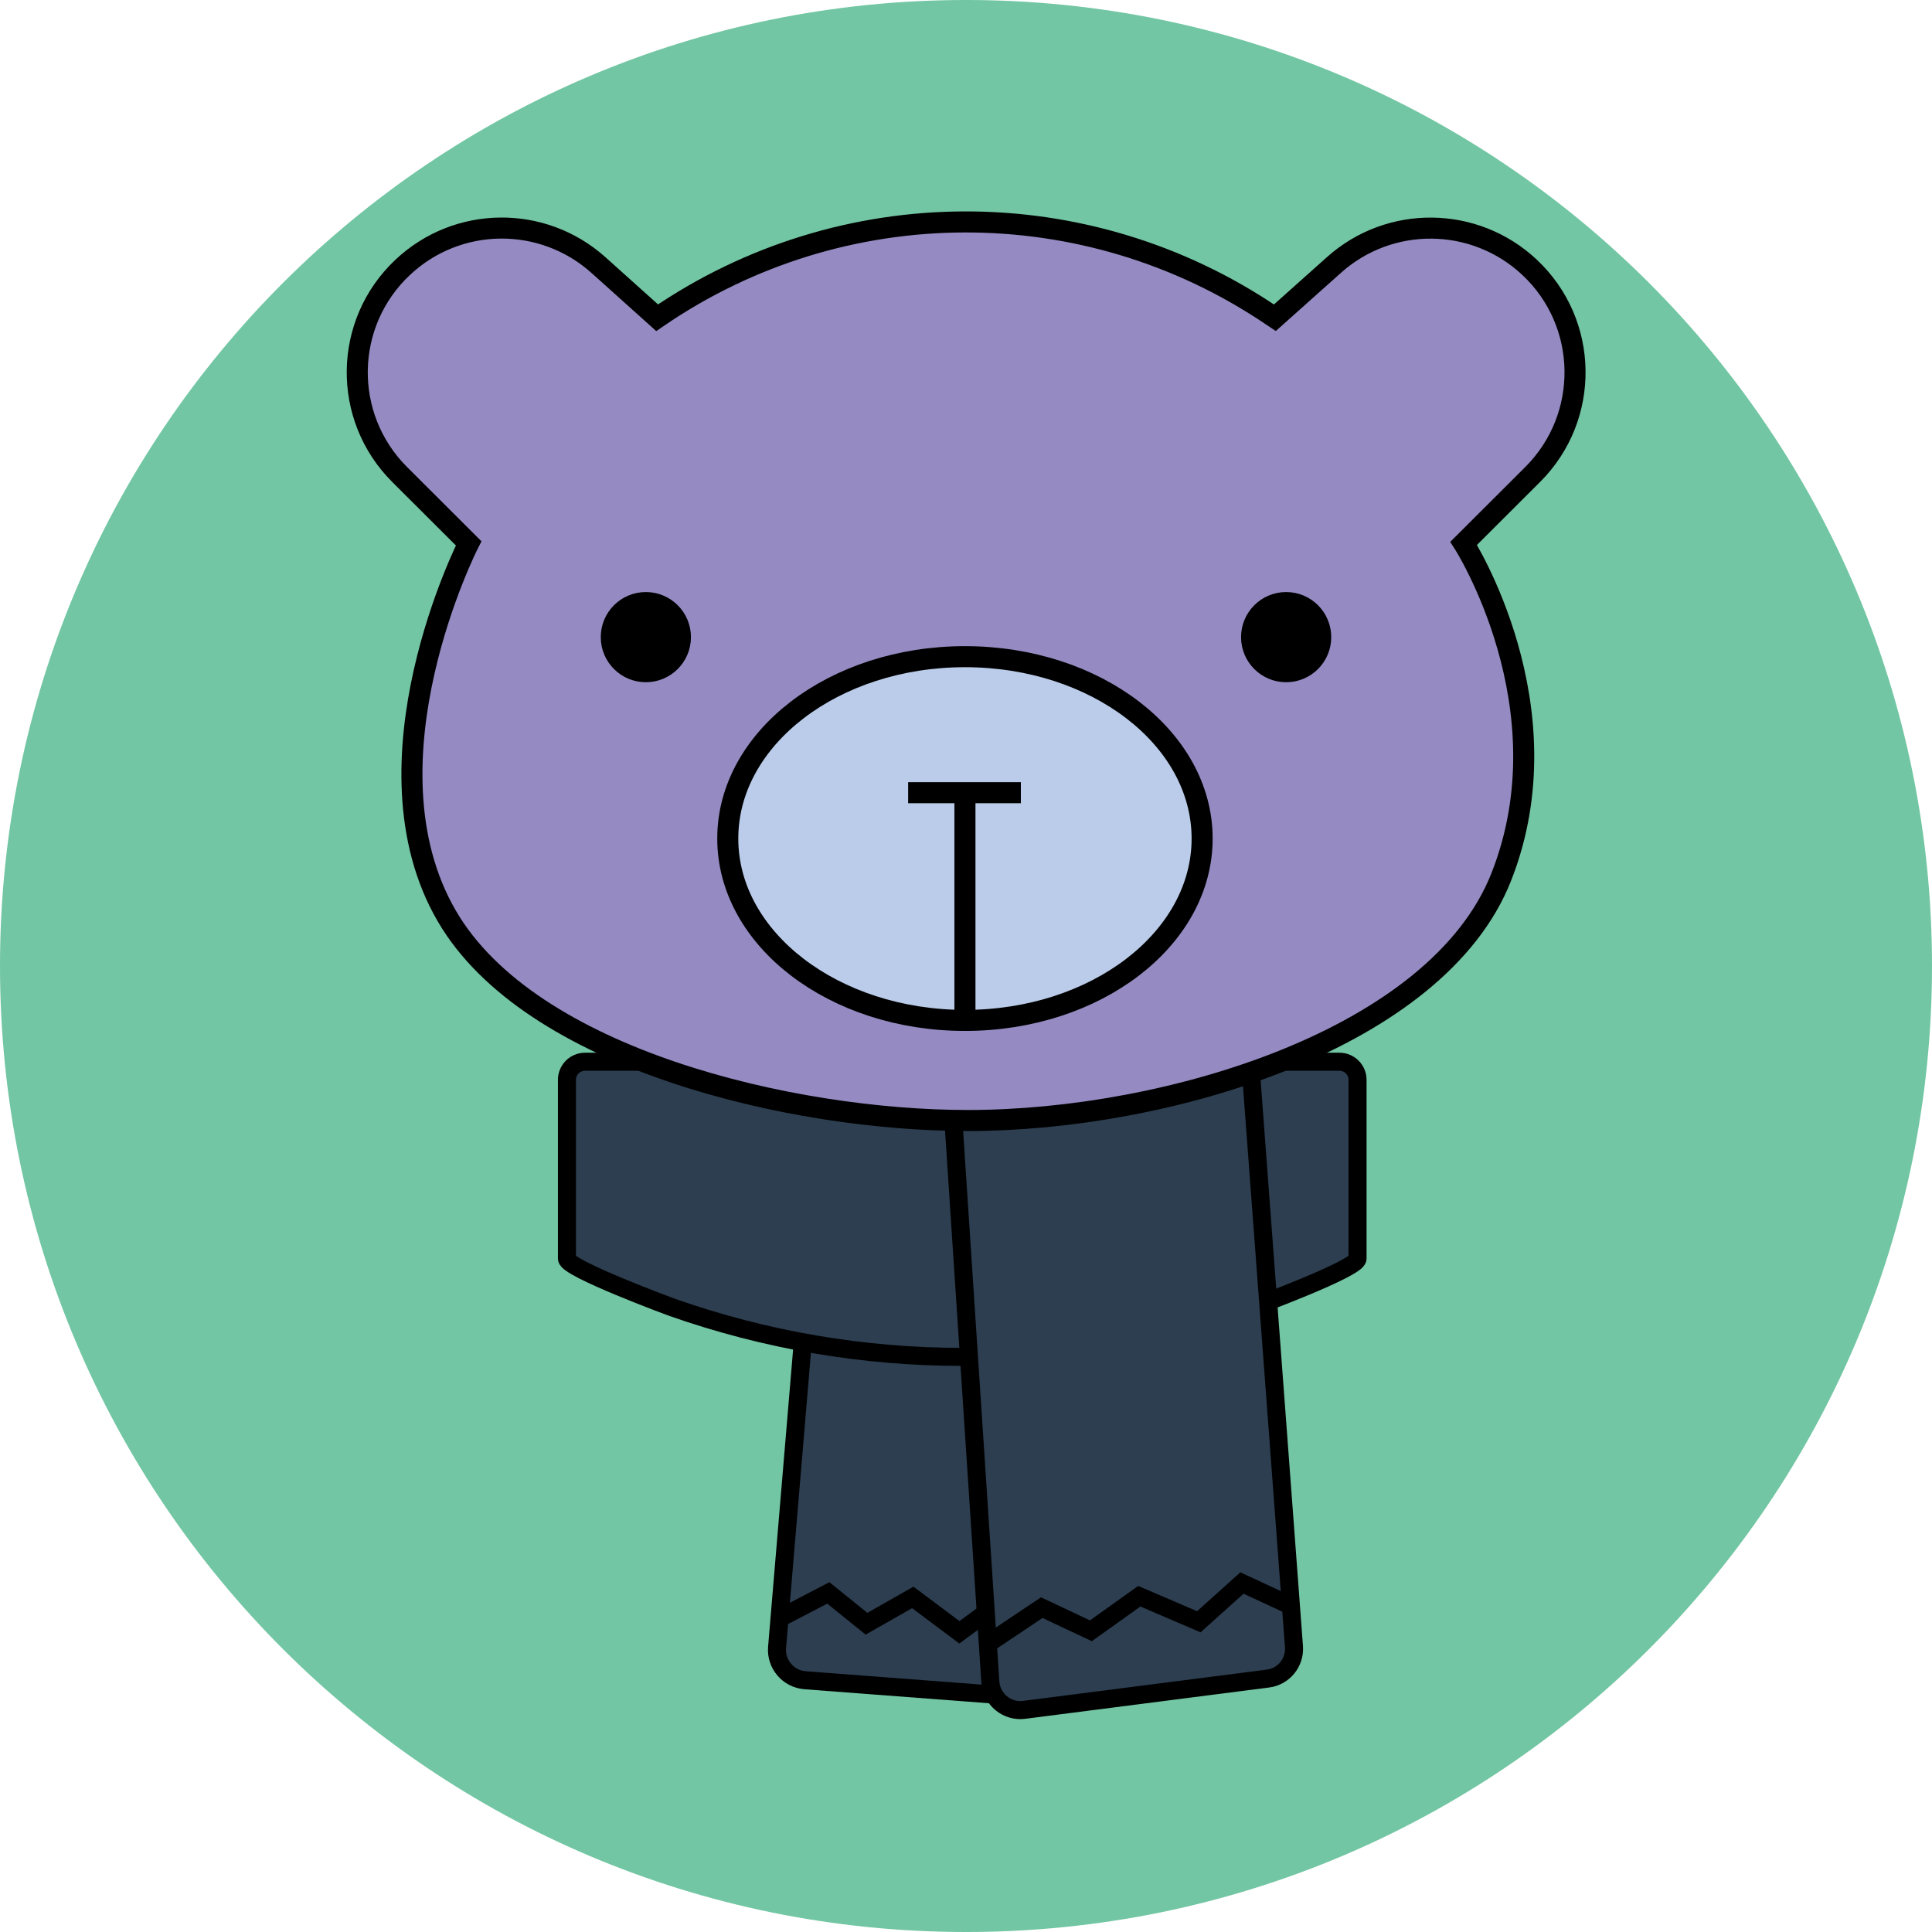
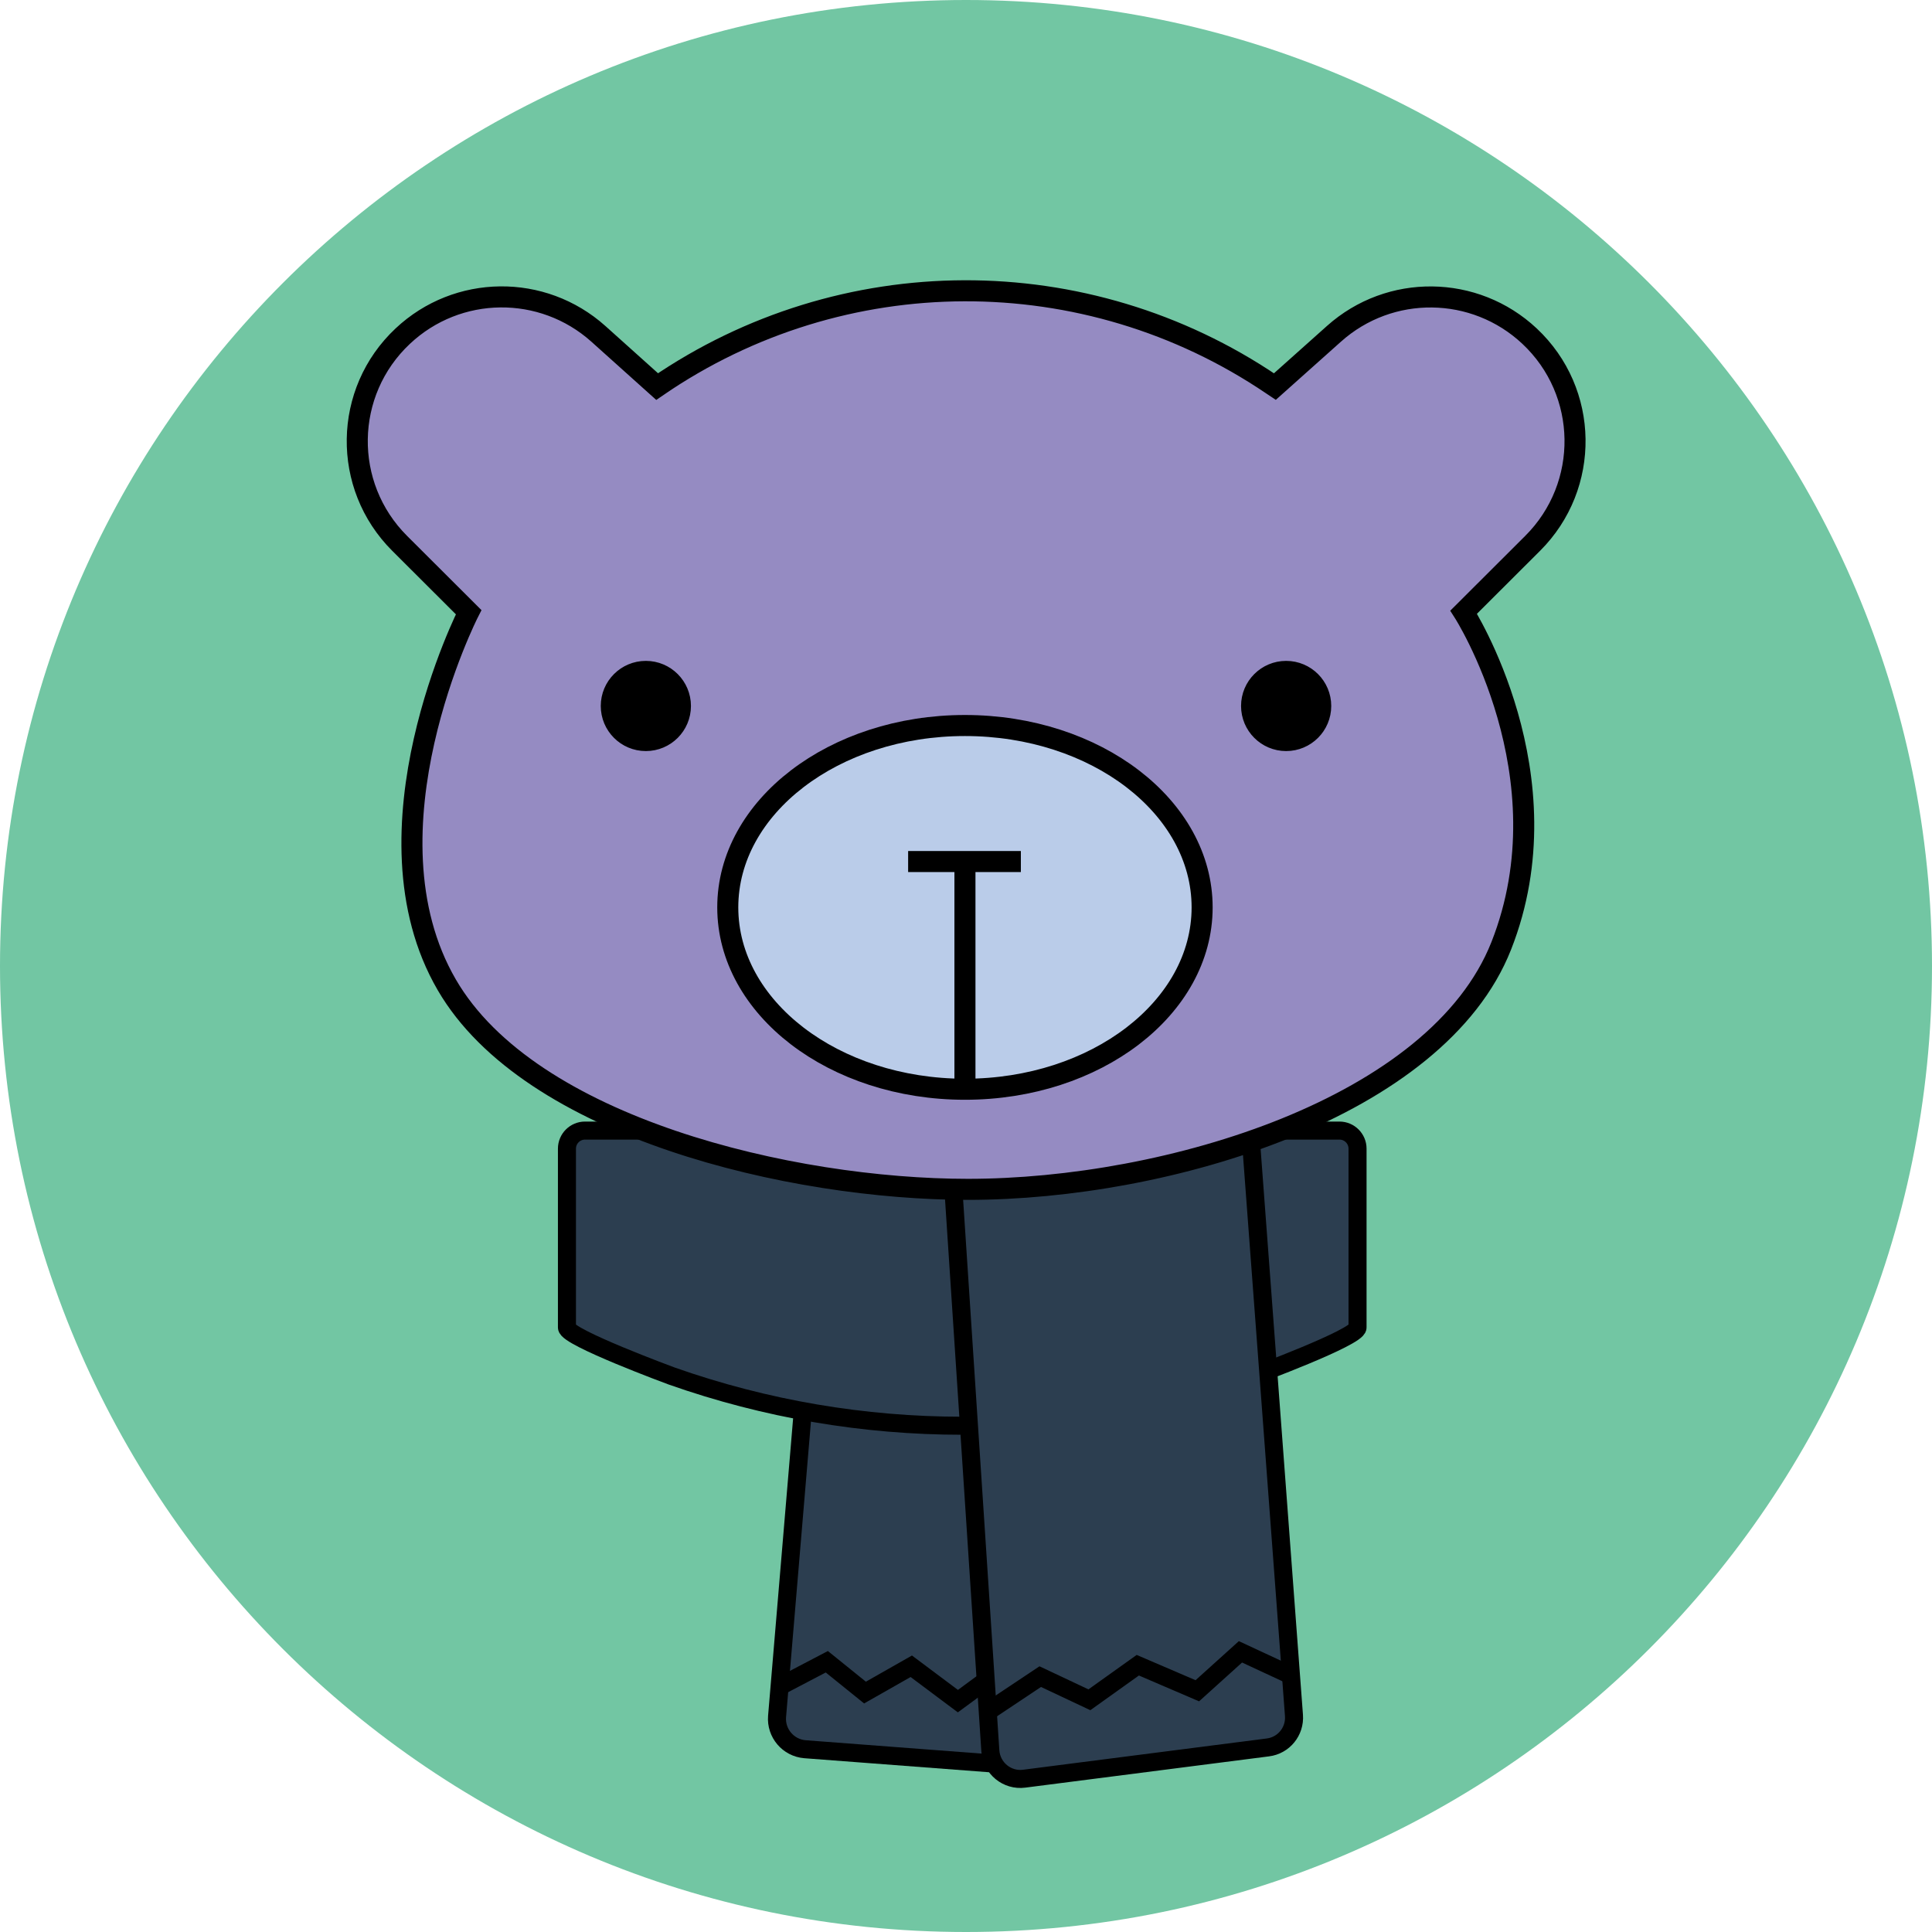
<svg xmlns="http://www.w3.org/2000/svg" version="1.1" x="0px" y="0px" viewBox="0 0 1285.4 1285.4" style="enable-background:new 0 0 1285.4 1285.4;" xml:space="preserve">
  <style type="text/css">
	.st0{fill:#72C6A3;}
	.st1{fill:#2C3E50;stroke:#000000;stroke-width:12;stroke-miterlimit:10;}
	.st2{fill:none;stroke:#000000;stroke-width:12;stroke-miterlimit:10;}
	.st3{fill:#958BC2;stroke:#000000;stroke-width:14;stroke-miterlimit:10;}
	.st4{stroke:#000000;stroke-width:3;stroke-miterlimit:10;}
	.st5{fill:#BACCE9;stroke:#000000;stroke-width:14;stroke-miterlimit:10;}
	.st6{fill:none;stroke:#000000;stroke-width:14;stroke-miterlimit:10;}
</style>
  <g id="Layer_3">
    <circle class="st0" cx="642.7" cy="642.7" r="642.7" />
  </g>
  <g id="Layer_2">
-     <path class="st1" d="M659.4,1127.3l-123.8-9.4c-11.2-0.9-19.5-10.7-18.6-21.8l30.2-358.7l140.7,8L659.4,1127.3z" />
-     <polyline class="st2" points="516.9,1077.6 551.1,1059.8 576.5,1080.3 607.3,1062.8 638.3,1086 666.6,1065.2 691.9,1085.3  " />
-     <path class="st1" d="M833.6,869.7c-125.1,44.1-261.6,44.1-386.7,0c0,0-69.7-25.7-69.7-32.3v-119c0-6.6,5.4-12,12-12h502   c6.6,0,12,5.4,12,12v119C903.2,844,833.6,869.7,833.6,869.7z" />
-     <path class="st1" d="M832.3,713.4l28.6,382.1c0.8,10.6-6.8,20-17.4,21.3l-162.1,20.8c-11.4,1.5-21.7-7-22.5-18.5l-24.6-373.9   L832.3,713.4z" />
-     <polyline class="st2" points="657.1,1093.7 693.1,1069.6 725.8,1085 758,1062 797.6,1079 826.3,1053.2 858.8,1068.3  " />
-     <path class="st3" d="M437.2,211.4L437.2,211.4c123.1-84.5,285.3-85,408.9-1.4l2.1,1.4c0,0,39.3-35.1,39.3-35.1   c37.2-33.3,93.7-32.6,130.1,1.5l0,0c39.6,37.1,40.5,99.6,2.1,137.9l-45.9,45.8c0,0,69.7,108.7,25,222   c-42.5,107.7-221.8,162-354.8,162l0,0c-117.6,0-291.4-40.9-346.7-136c-59.7-102.5,14.5-248,14.5-248l-45.9-45.8   c-38.4-38.3-37.5-100.8,2.1-137.9l0,0c36.4-34.2,92.9-34.8,130.1-1.5L437.2,211.4z" />
-     <circle class="st4" cx="429.7" cy="423.9" r="28.5" />
-     <circle class="st4" cx="855.7" cy="423.9" r="28.5" />
-     <ellipse class="st5" cx="642" cy="557.9" rx="157.8" ry="121" />
-     <polyline class="st6" points="642,678.9 642,527.4 679.2,527.4 604.2,527.4  " />
+     <path class="st1" d="M659.4,1173.2l-123.8-9.4c-11.2-0.9-19.5-10.7-18.6-21.8l30.2-358.7l140.7,8L659.4,1173.2z" />
+     <polyline class="st2" points="515.9,1123.5 550.1,1105.6 575.5,1126.1 606.3,1108.6 637.3,1131.8 665.6,1111 690.9,1131.2  " />
+     <path class="st1" d="M833.6,915.5c-125.1,44.1-261.6,44.1-386.7,0c0,0-69.7-25.7-69.7-32.3v-119c0-6.6,5.4-12,12-12h502   c6.6,0,12,5.4,12,12v119C903.2,889.8,833.6,915.5,833.6,915.5z" />
+     <path class="st1" d="M832.3,759.2l28.6,382.1c0.8,10.6-6.8,20-17.4,21.3l-162.1,20.8c-11.4,1.5-21.7-7-22.5-18.5l-24.6-373.9   L832.3,759.2z" />
+     <polyline class="st2" points="656.1,1139.5 692.1,1115.5 724.8,1130.9 757,1107.9 796.6,1124.9 825.3,1099 857.8,1114.1  " />
+     <path class="st3" d="M437.2,257.2L437.2,257.2c123.1-84.5,285.3-85,408.9-1.4l2.1,1.4c0,0,39.3-35.1,39.3-35.1   c37.2-33.3,93.7-32.6,130.1,1.5l0,0c39.6,37.1,40.5,99.6,2.1,137.9l-45.9,45.8c0,0,69.7,108.7,25,222   c-42.5,107.7-221.8,162-354.8,162l0,0c-117.6,0-291.4-40.9-346.7-136c-59.7-102.5,14.5-248,14.5-248l-45.9-45.8   c-38.4-38.3-37.5-100.8,2.1-137.9l0,0c36.4-34.2,92.9-34.8,130.1-1.5L437.2,257.2z" />
+     <circle class="st4" cx="429.7" cy="469.7" r="28.5" />
+     <circle class="st4" cx="855.7" cy="469.7" r="28.5" />
+     <ellipse class="st5" cx="642" cy="603.7" rx="157.8" ry="121" />
+     <polyline class="st6" points="642,724.7 642,573.2 679.2,573.2 604.2,573.2  " />
  </g>
</svg>
